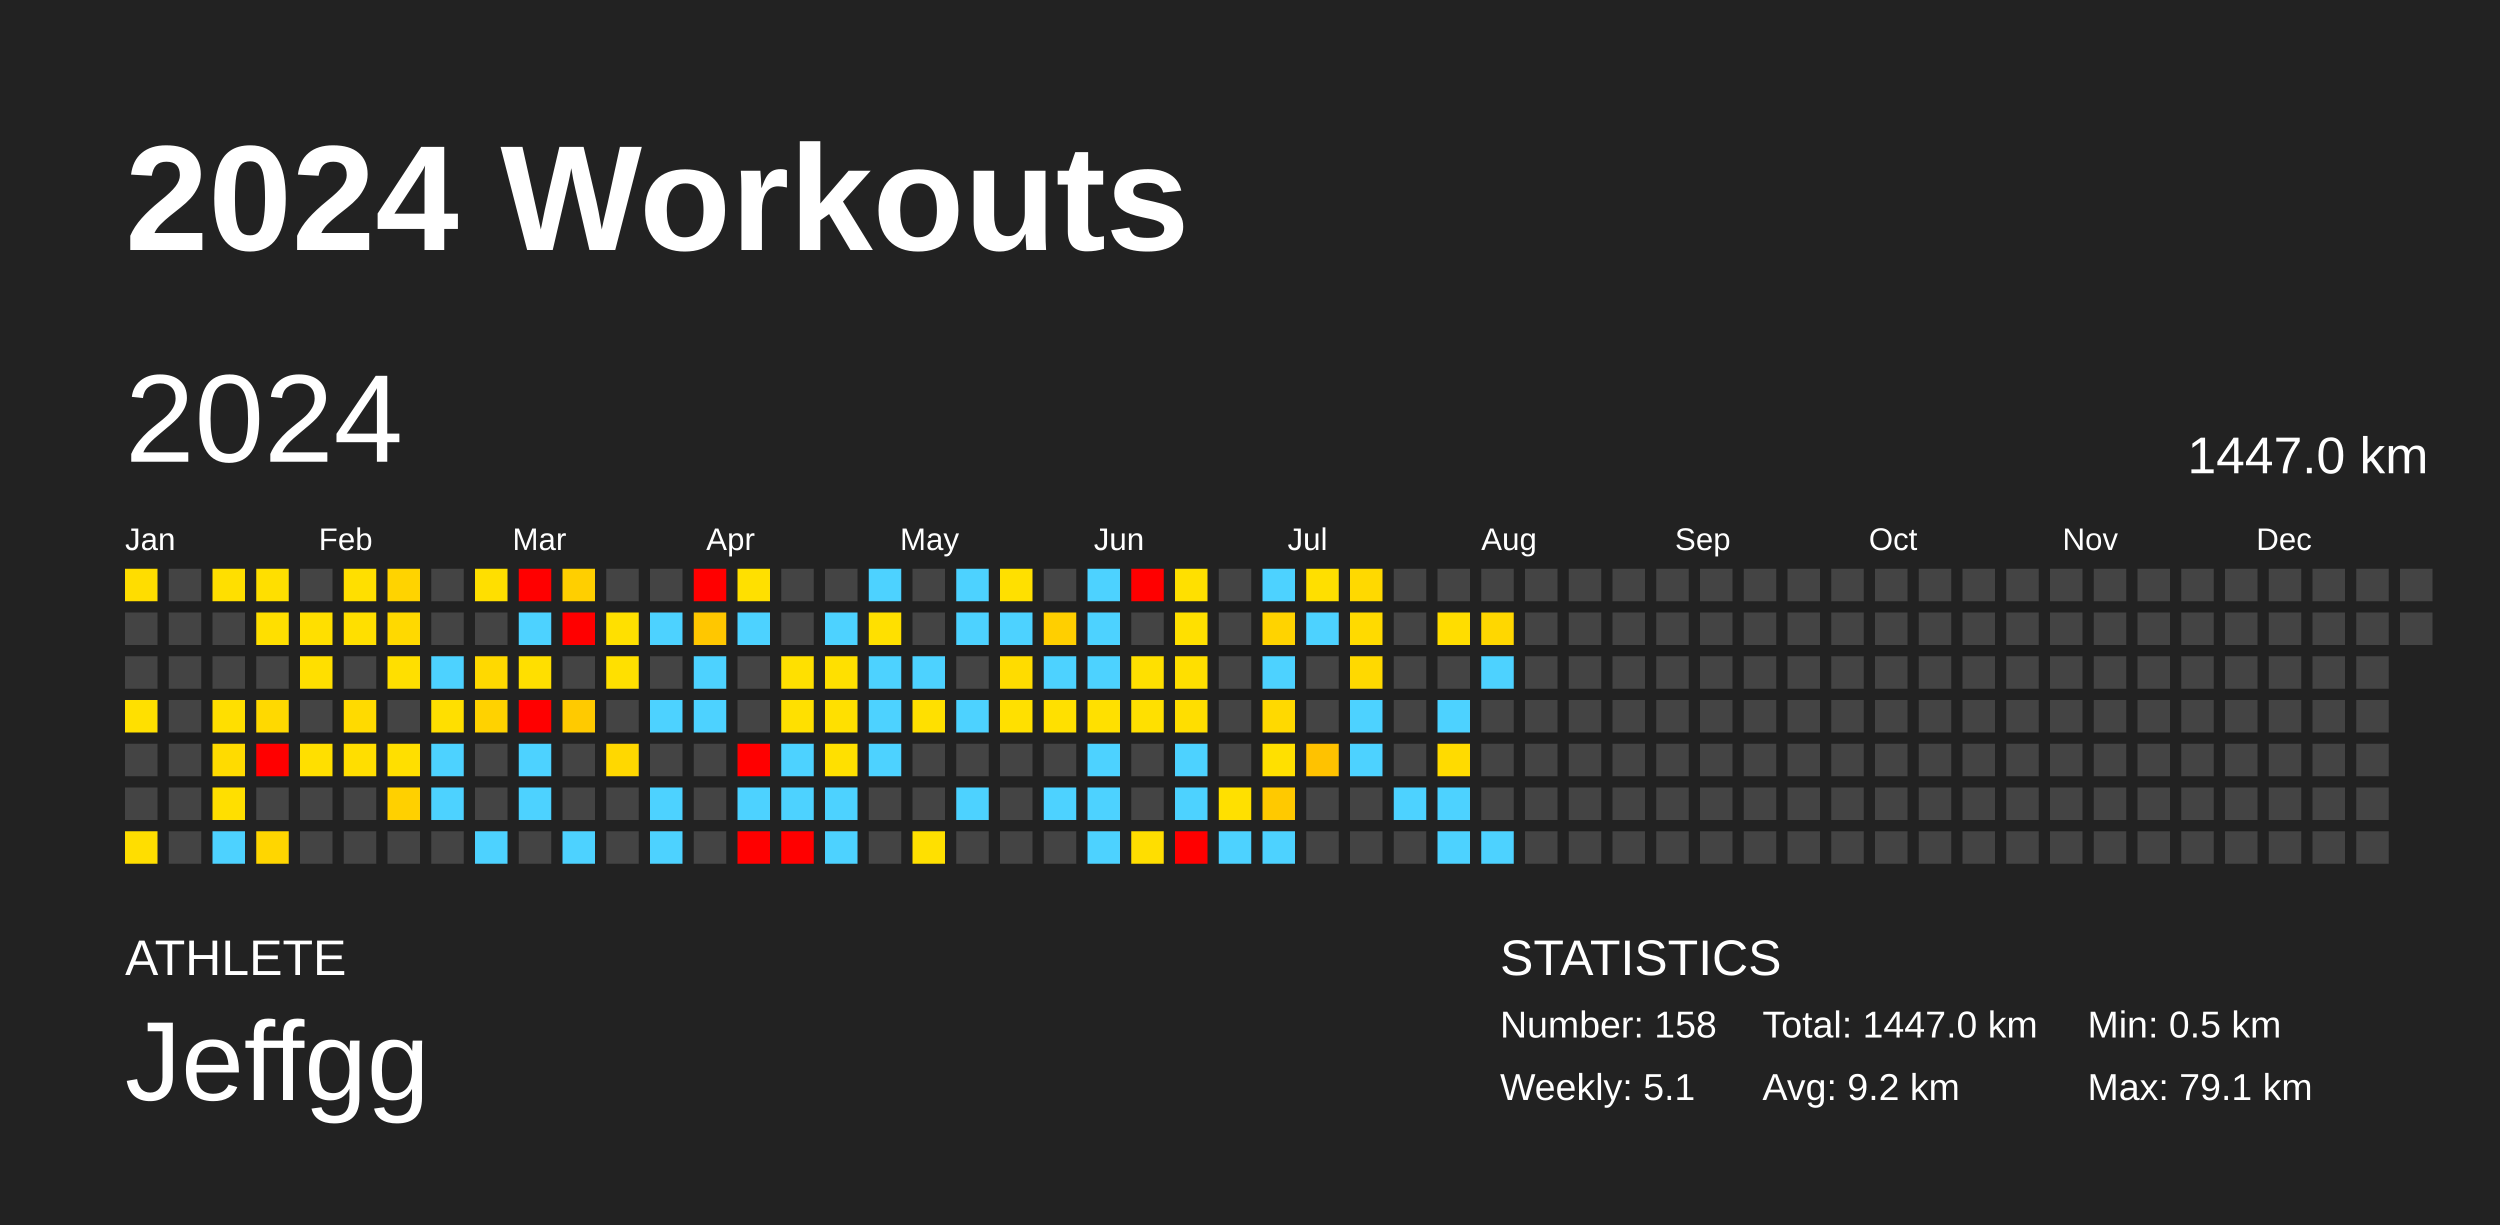
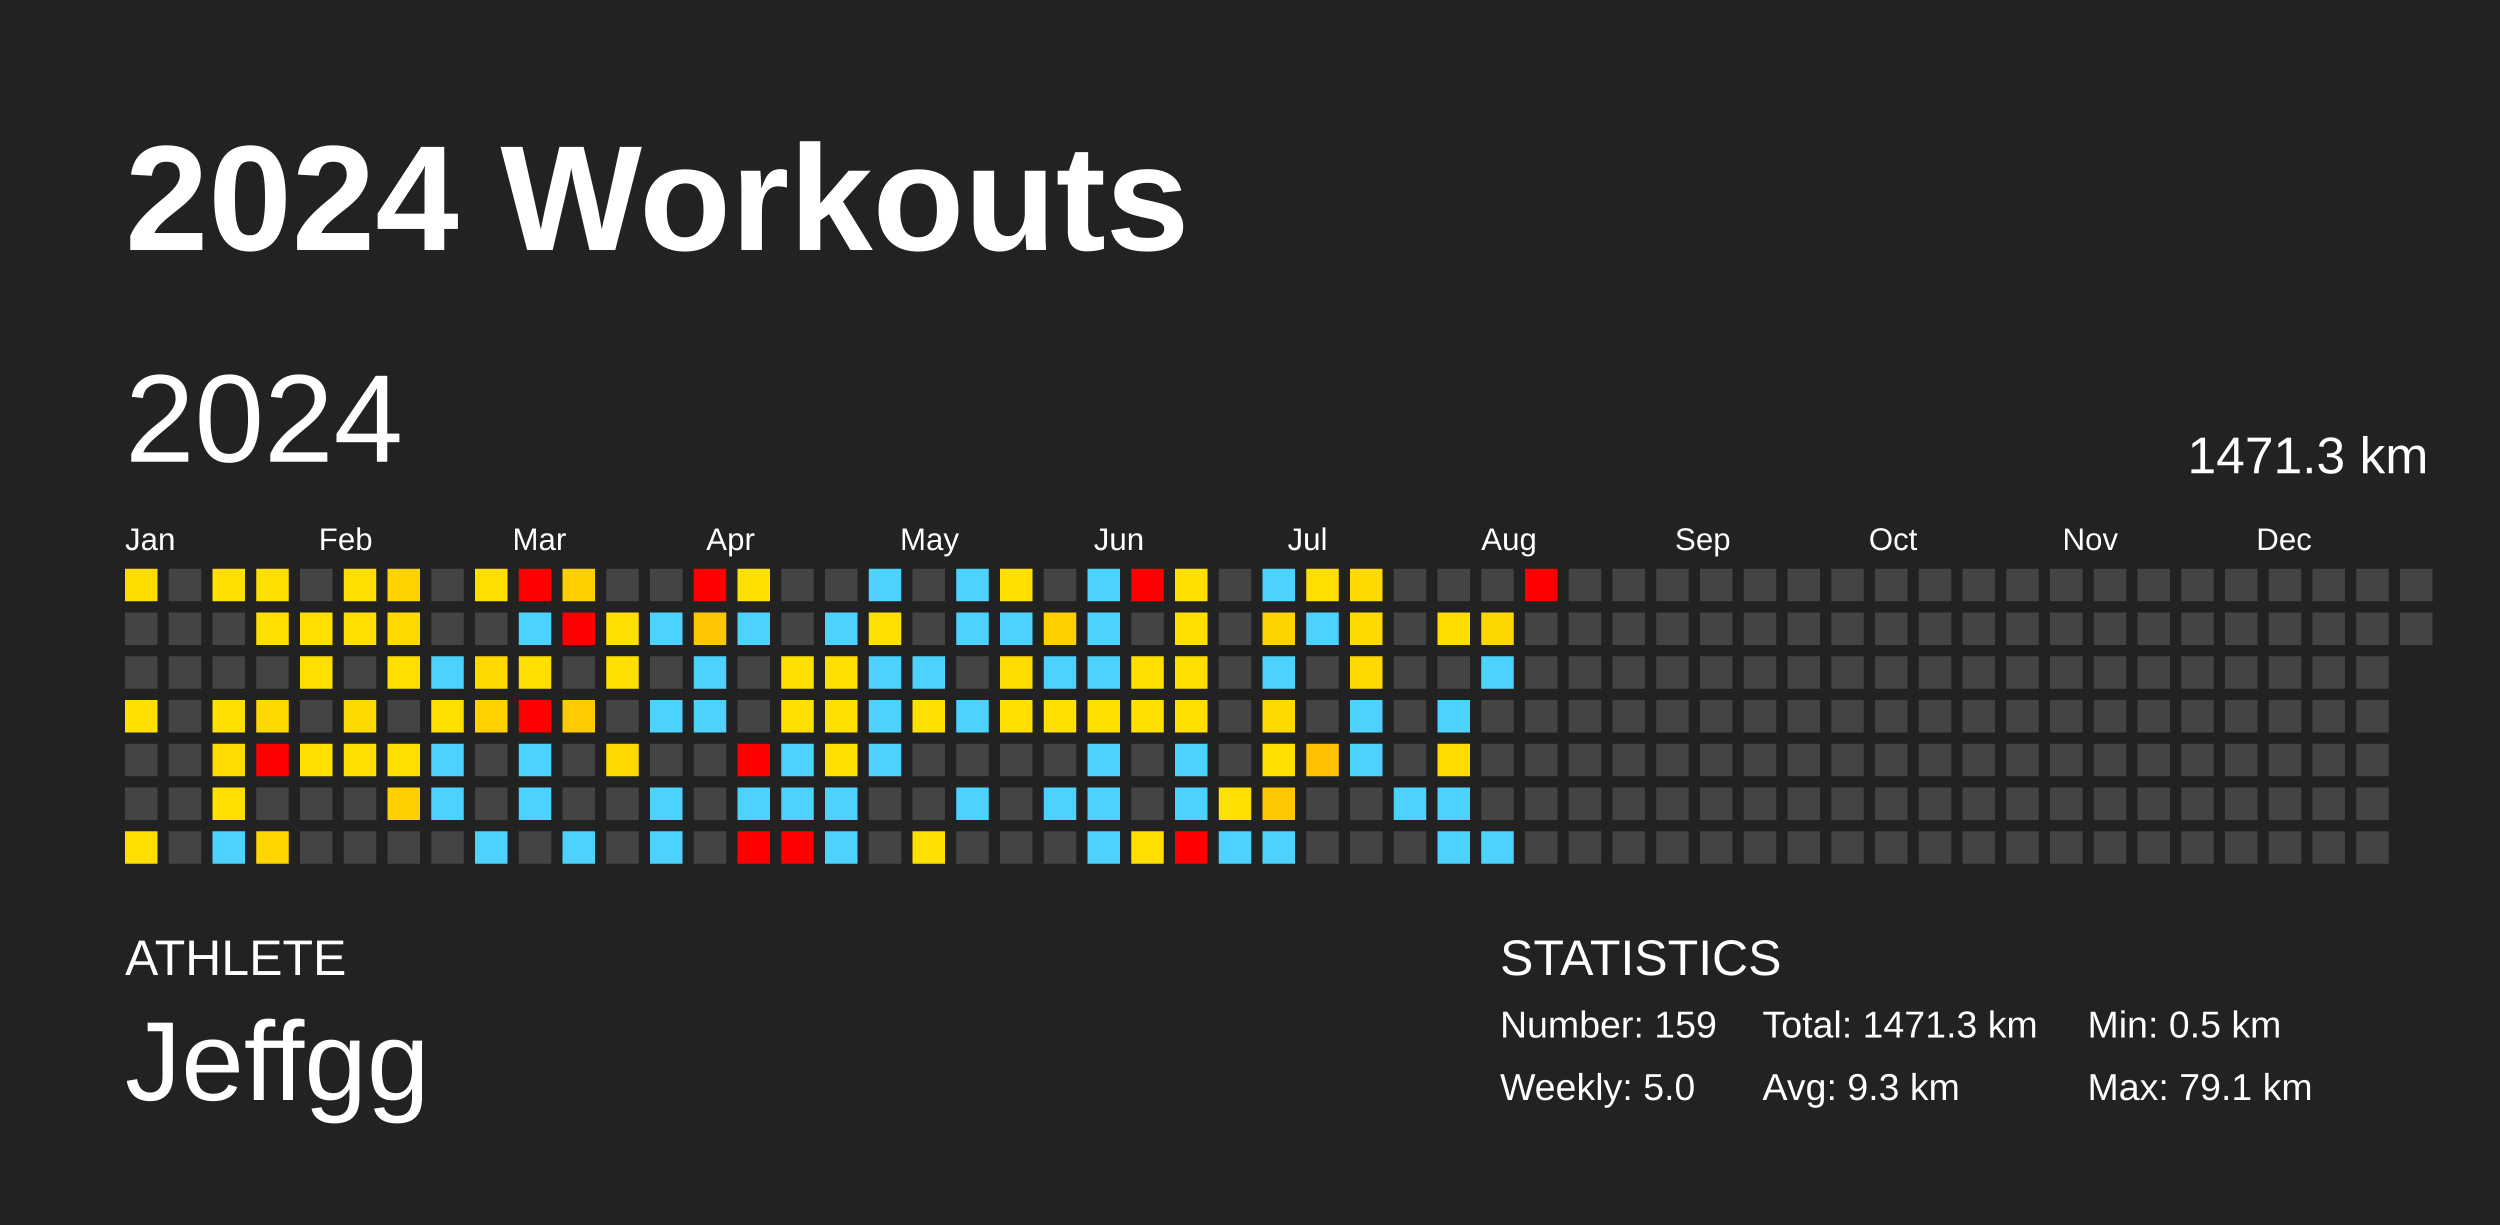
<svg xmlns="http://www.w3.org/2000/svg" baseProfile="full" height="98mm" version="1.1" viewBox="0,0,200,98" width="200mm">
  <defs />
  <rect fill="#222222" height="98" width="200" x="0" y="0" />
  <text fill="#FFFFFF" style="font-size:12px; font-family:Arial; font-weight:bold;" x="10" y="20">2024 Workouts</text>
  <text fill="#FFFFFF" style="font-size:4px; font-family:Arial" x="10" y="78">ATHLETE</text>
  <text fill="#FFFFFF" style="font-size:9px; font-family:Arial" x="10" y="88">Jeffgg</text>
  <text fill="#FFFFFF" style="font-size:4px; font-family:Arial" x="120" y="78">STATISTICS</text>
-   <text fill="#FFFFFF" style="font-size:3px; font-family:Arial" x="120" y="83">Number: 158</text>
-   <text fill="#FFFFFF" style="font-size:3px; font-family:Arial" x="120" y="88">Weekly: 5.1</text>
-   <text fill="#FFFFFF" style="font-size:3px; font-family:Arial" x="141" y="83">Total: 1447.0 km</text>
-   <text fill="#FFFFFF" style="font-size:3px; font-family:Arial" x="141" y="88">Avg: 9.2 km</text>
+   <text fill="#FFFFFF" style="font-size:3px; font-family:Arial" x="120" y="83">Number: 159</text>
+   <text fill="#FFFFFF" style="font-size:3px; font-family:Arial" x="120" y="88">Weekly: 5.0</text>
+   <text fill="#FFFFFF" style="font-size:3px; font-family:Arial" x="141" y="83">Total: 1471.3 km</text>
+   <text fill="#FFFFFF" style="font-size:3px; font-family:Arial" x="141" y="88">Avg: 9.3 km</text>
  <text fill="#FFFFFF" style="font-size:3px; font-family:Arial" x="167" y="83">Min: 0.5 km</text>
  <text fill="#FFFFFF" style="font-size:3px; font-family:Arial" x="167" y="88">Max: 79.1 km</text>
  <text dominant-baseline="hanging" fill="#FFFFFF" style="font-size:10.0px; font-family:Arial;" x="10" y="30">2024</text>
-   <text dominant-baseline="hanging" fill="#FFFFFF" style="font-size:4.125px; font-family:Arial;" x="175" y="35">1447.0 km</text>
+   <text dominant-baseline="hanging" fill="#FFFFFF" style="font-size:4.125px; font-family:Arial;" x="175" y="35">1471.3 km</text>
  <text fill="#FFFFFF" style="font-size:2.5px; font-family:Arial" x="10.0" y="44">Jan</text>
  <text fill="#FFFFFF" style="font-size:2.5px; font-family:Arial" x="25.5" y="44">Feb</text>
  <text fill="#FFFFFF" style="font-size:2.5px; font-family:Arial" x="41.0" y="44">Mar</text>
  <text fill="#FFFFFF" style="font-size:2.5px; font-family:Arial" x="56.5" y="44">Apr</text>
  <text fill="#FFFFFF" style="font-size:2.5px; font-family:Arial" x="72.0" y="44">May</text>
  <text fill="#FFFFFF" style="font-size:2.5px; font-family:Arial" x="87.5" y="44">Jun</text>
  <text fill="#FFFFFF" style="font-size:2.5px; font-family:Arial" x="103.0" y="44">Jul</text>
  <text fill="#FFFFFF" style="font-size:2.5px; font-family:Arial" x="118.5" y="44">Aug</text>
  <text fill="#FFFFFF" style="font-size:2.5px; font-family:Arial" x="134.0" y="44">Sep</text>
  <text fill="#FFFFFF" style="font-size:2.5px; font-family:Arial" x="149.5" y="44">Oct</text>
  <text fill="#FFFFFF" style="font-size:2.5px; font-family:Arial" x="165.0" y="44">Nov</text>
  <text fill="#FFFFFF" style="font-size:2.5px; font-family:Arial" x="180.5" y="44">Dec</text>
  <rect fill="#ffdd00" height="2.6" width="2.6" x="10.0" y="45.5" />
  <rect fill="#444444" height="2.6" width="2.6" x="10.0" y="49.0" />
  <rect fill="#444444" height="2.6" width="2.6" x="10.0" y="52.5" />
  <rect fill="#ffe000" height="2.6" width="2.6" x="10.0" y="56.0" />
  <rect fill="#444444" height="2.6" width="2.6" x="10.0" y="59.5" />
  <rect fill="#444444" height="2.6" width="2.6" x="10.0" y="63.0" />
  <rect fill="#ffde00" height="2.6" width="2.6" x="10.0" y="66.5" />
  <rect fill="#444444" height="2.6" width="2.6" x="13.5" y="45.5" />
  <rect fill="#444444" height="2.6" width="2.6" x="13.5" y="49.0" />
  <rect fill="#444444" height="2.6" width="2.6" x="13.5" y="52.5" />
  <rect fill="#444444" height="2.6" width="2.6" x="13.5" y="56.0" />
  <rect fill="#444444" height="2.6" width="2.6" x="13.5" y="59.5" />
  <rect fill="#444444" height="2.6" width="2.6" x="13.5" y="63.0" />
  <rect fill="#444444" height="2.6" width="2.6" x="13.5" y="66.5" />
  <rect fill="#ffdf00" height="2.6" width="2.6" x="17.0" y="45.5" />
  <rect fill="#444444" height="2.6" width="2.6" x="17.0" y="49.0" />
  <rect fill="#444444" height="2.6" width="2.6" x="17.0" y="52.5" />
  <rect fill="#ffdf00" height="2.6" width="2.6" x="17.0" y="56.0" />
  <rect fill="#ffdb00" height="2.6" width="2.6" x="17.0" y="59.5" />
  <rect fill="#ffdf00" height="2.6" width="2.6" x="17.0" y="63.0" />
  <rect fill="#4dd2ff" height="2.6" width="2.6" x="17.0" y="66.5" />
  <rect fill="#ffdf00" height="2.6" width="2.6" x="20.5" y="45.5" />
  <rect fill="#ffdf00" height="2.6" width="2.6" x="20.5" y="49.0" />
  <rect fill="#444444" height="2.6" width="2.6" x="20.5" y="52.5" />
  <rect fill="#ffd900" height="2.6" width="2.6" x="20.5" y="56.0" />
  <rect fill="red" height="2.6" width="2.6" x="20.5" y="59.5" />
  <rect fill="#444444" height="2.6" width="2.6" x="20.5" y="63.0" />
  <rect fill="#ffd600" height="2.6" width="2.6" x="20.5" y="66.5" />
  <rect fill="#444444" height="2.6" width="2.6" x="24.0" y="45.5" />
  <rect fill="#ffdf00" height="2.6" width="2.6" x="24.0" y="49.0" />
  <rect fill="#ffdf00" height="2.6" width="2.6" x="24.0" y="52.5" />
  <rect fill="#444444" height="2.6" width="2.6" x="24.0" y="56.0" />
  <rect fill="#ffdf00" height="2.6" width="2.6" x="24.0" y="59.5" />
  <rect fill="#444444" height="2.6" width="2.6" x="24.0" y="63.0" />
  <rect fill="#444444" height="2.6" width="2.6" x="24.0" y="66.5" />
  <rect fill="#ffdf00" height="2.6" width="2.6" x="27.5" y="45.5" />
  <rect fill="#ffdf00" height="2.6" width="2.6" x="27.5" y="49.0" />
  <rect fill="#444444" height="2.6" width="2.6" x="27.5" y="52.5" />
  <rect fill="#ffda00" height="2.6" width="2.6" x="27.5" y="56.0" />
  <rect fill="#ffde00" height="2.6" width="2.6" x="27.5" y="59.5" />
  <rect fill="#444444" height="2.6" width="2.6" x="27.5" y="63.0" />
  <rect fill="#444444" height="2.6" width="2.6" x="27.5" y="66.5" />
  <rect fill="#ffd300" height="2.6" width="2.6" x="31.0" y="45.5" />
  <rect fill="#ffd900" height="2.6" width="2.6" x="31.0" y="49.0" />
  <rect fill="#ffdf00" height="2.6" width="2.6" x="31.0" y="52.5" />
  <rect fill="#444444" height="2.6" width="2.6" x="31.0" y="56.0" />
  <rect fill="#ffdf00" height="2.6" width="2.6" x="31.0" y="59.5" />
  <rect fill="#ffd000" height="2.6" width="2.6" x="31.0" y="63.0" />
  <rect fill="#444444" height="2.6" width="2.6" x="31.0" y="66.5" />
  <rect fill="#444444" height="2.6" width="2.6" x="34.5" y="45.5" />
  <rect fill="#444444" height="2.6" width="2.6" x="34.5" y="49.0" />
  <rect fill="#4dd2ff" height="2.6" width="2.6" x="34.5" y="52.5" />
  <rect fill="#ffdf00" height="2.6" width="2.6" x="34.5" y="56.0" />
  <rect fill="#4dd2ff" height="2.6" width="2.6" x="34.5" y="59.5" />
  <rect fill="#4dd2ff" height="2.6" width="2.6" x="34.5" y="63.0" />
  <rect fill="#444444" height="2.6" width="2.6" x="34.5" y="66.5" />
  <rect fill="#ffdf00" height="2.6" width="2.6" x="38.0" y="45.5" />
  <rect fill="#444444" height="2.6" width="2.6" x="38.0" y="49.0" />
  <rect fill="#ffd900" height="2.6" width="2.6" x="38.0" y="52.5" />
  <rect fill="#ffd200" height="2.6" width="2.6" x="38.0" y="56.0" />
  <rect fill="#444444" height="2.6" width="2.6" x="38.0" y="59.5" />
  <rect fill="#444444" height="2.6" width="2.6" x="38.0" y="63.0" />
  <rect fill="#4dd2ff" height="2.6" width="2.6" x="38.0" y="66.5" />
  <rect fill="red" height="2.6" width="2.6" x="41.5" y="45.5" />
  <rect fill="#4dd2ff" height="2.6" width="2.6" x="41.5" y="49.0" />
  <rect fill="#ffdf00" height="2.6" width="2.6" x="41.5" y="52.5" />
  <rect fill="red" height="2.6" width="2.6" x="41.5" y="56.0" />
  <rect fill="#4dd2ff" height="2.6" width="2.6" x="41.5" y="59.5" />
  <rect fill="#4dd2ff" height="2.6" width="2.6" x="41.5" y="63.0" />
  <rect fill="#444444" height="2.6" width="2.6" x="41.5" y="66.5" />
  <rect fill="#ffcf00" height="2.6" width="2.6" x="45.0" y="45.5" />
  <rect fill="red" height="2.6" width="2.6" x="45.0" y="49.0" />
  <rect fill="#444444" height="2.6" width="2.6" x="45.0" y="52.5" />
  <rect fill="#ffca00" height="2.6" width="2.6" x="45.0" y="56.0" />
  <rect fill="#444444" height="2.6" width="2.6" x="45.0" y="59.5" />
  <rect fill="#444444" height="2.6" width="2.6" x="45.0" y="63.0" />
  <rect fill="#4dd2ff" height="2.6" width="2.6" x="45.0" y="66.5" />
  <rect fill="#444444" height="2.6" width="2.6" x="48.5" y="45.5" />
  <rect fill="#ffe000" height="2.6" width="2.6" x="48.5" y="49.0" />
  <rect fill="#ffe000" height="2.6" width="2.6" x="48.5" y="52.5" />
  <rect fill="#444444" height="2.6" width="2.6" x="48.5" y="56.0" />
  <rect fill="#ffd800" height="2.6" width="2.6" x="48.5" y="59.5" />
  <rect fill="#444444" height="2.6" width="2.6" x="48.5" y="63.0" />
  <rect fill="#444444" height="2.6" width="2.6" x="48.5" y="66.5" />
  <rect fill="#444444" height="2.6" width="2.6" x="52.0" y="45.5" />
  <rect fill="#4dd2ff" height="2.6" width="2.6" x="52.0" y="49.0" />
  <rect fill="#444444" height="2.6" width="2.6" x="52.0" y="52.5" />
  <rect fill="#4dd2ff" height="2.6" width="2.6" x="52.0" y="56.0" />
  <rect fill="#444444" height="2.6" width="2.6" x="52.0" y="59.5" />
  <rect fill="#4dd2ff" height="2.6" width="2.6" x="52.0" y="63.0" />
  <rect fill="#4dd2ff" height="2.6" width="2.6" x="52.0" y="66.5" />
  <rect fill="red" height="2.6" width="2.6" x="55.5" y="45.5" />
  <rect fill="#ffc700" height="2.6" width="2.6" x="55.5" y="49.0" />
  <rect fill="#4dd2ff" height="2.6" width="2.6" x="55.5" y="52.5" />
  <rect fill="#4dd2ff" height="2.6" width="2.6" x="55.5" y="56.0" />
  <rect fill="#444444" height="2.6" width="2.6" x="55.5" y="59.5" />
  <rect fill="#444444" height="2.6" width="2.6" x="55.5" y="63.0" />
  <rect fill="#444444" height="2.6" width="2.6" x="55.5" y="66.5" />
  <rect fill="#ffe000" height="2.6" width="2.6" x="59.0" y="45.5" />
  <rect fill="#4dd2ff" height="2.6" width="2.6" x="59.0" y="49.0" />
  <rect fill="#444444" height="2.6" width="2.6" x="59.0" y="52.5" />
  <rect fill="#444444" height="2.6" width="2.6" x="59.0" y="56.0" />
  <rect fill="red" height="2.6" width="2.6" x="59.0" y="59.5" />
  <rect fill="#4dd2ff" height="2.6" width="2.6" x="59.0" y="63.0" />
  <rect fill="red" height="2.6" width="2.6" x="59.0" y="66.5" />
  <rect fill="#444444" height="2.6" width="2.6" x="62.5" y="45.5" />
  <rect fill="#444444" height="2.6" width="2.6" x="62.5" y="49.0" />
  <rect fill="#ffe000" height="2.6" width="2.6" x="62.5" y="52.5" />
  <rect fill="#ffe000" height="2.6" width="2.6" x="62.5" y="56.0" />
  <rect fill="#4dd2ff" height="2.6" width="2.6" x="62.5" y="59.5" />
  <rect fill="#4dd2ff" height="2.6" width="2.6" x="62.5" y="63.0" />
  <rect fill="red" height="2.6" width="2.6" x="62.5" y="66.5" />
  <rect fill="#444444" height="2.6" width="2.6" x="66.0" y="45.5" />
  <rect fill="#4dd2ff" height="2.6" width="2.6" x="66.0" y="49.0" />
  <rect fill="#ffe000" height="2.6" width="2.6" x="66.0" y="52.5" />
  <rect fill="#ffe000" height="2.6" width="2.6" x="66.0" y="56.0" />
  <rect fill="#ffe000" height="2.6" width="2.6" x="66.0" y="59.5" />
  <rect fill="#4dd2ff" height="2.6" width="2.6" x="66.0" y="63.0" />
  <rect fill="#4dd2ff" height="2.6" width="2.6" x="66.0" y="66.5" />
  <rect fill="#4dd2ff" height="2.6" width="2.6" x="69.5" y="45.5" />
  <rect fill="#ffe000" height="2.6" width="2.6" x="69.5" y="49.0" />
  <rect fill="#4dd2ff" height="2.6" width="2.6" x="69.5" y="52.5" />
  <rect fill="#4dd2ff" height="2.6" width="2.6" x="69.5" y="56.0" />
  <rect fill="#4dd2ff" height="2.6" width="2.6" x="69.5" y="59.5" />
  <rect fill="#444444" height="2.6" width="2.6" x="69.5" y="63.0" />
  <rect fill="#444444" height="2.6" width="2.6" x="69.5" y="66.5" />
  <rect fill="#444444" height="2.6" width="2.6" x="73.0" y="45.5" />
  <rect fill="#444444" height="2.6" width="2.6" x="73.0" y="49.0" />
  <rect fill="#4dd2ff" height="2.6" width="2.6" x="73.0" y="52.5" />
  <rect fill="#ffe000" height="2.6" width="2.6" x="73.0" y="56.0" />
  <rect fill="#444444" height="2.6" width="2.6" x="73.0" y="59.5" />
  <rect fill="#444444" height="2.6" width="2.6" x="73.0" y="63.0" />
  <rect fill="#ffe000" height="2.6" width="2.6" x="73.0" y="66.5" />
  <rect fill="#4dd2ff" height="2.6" width="2.6" x="76.5" y="45.5" />
  <rect fill="#4dd2ff" height="2.6" width="2.6" x="76.5" y="49.0" />
  <rect fill="#444444" height="2.6" width="2.6" x="76.5" y="52.5" />
  <rect fill="#4dd2ff" height="2.6" width="2.6" x="76.5" y="56.0" />
  <rect fill="#444444" height="2.6" width="2.6" x="76.5" y="59.5" />
  <rect fill="#4dd2ff" height="2.6" width="2.6" x="76.5" y="63.0" />
  <rect fill="#444444" height="2.6" width="2.6" x="76.5" y="66.5" />
  <rect fill="#ffe000" height="2.6" width="2.6" x="80.0" y="45.5" />
  <rect fill="#4dd2ff" height="2.6" width="2.6" x="80.0" y="49.0" />
  <rect fill="#ffdc00" height="2.6" width="2.6" x="80.0" y="52.5" />
  <rect fill="#ffe000" height="2.6" width="2.6" x="80.0" y="56.0" />
  <rect fill="#444444" height="2.6" width="2.6" x="80.0" y="59.5" />
  <rect fill="#444444" height="2.6" width="2.6" x="80.0" y="63.0" />
  <rect fill="#444444" height="2.6" width="2.6" x="80.0" y="66.5" />
  <rect fill="#444444" height="2.6" width="2.6" x="83.5" y="45.5" />
  <rect fill="#ffcf00" height="2.6" width="2.6" x="83.5" y="49.0" />
  <rect fill="#4dd2ff" height="2.6" width="2.6" x="83.5" y="52.5" />
  <rect fill="#ffe000" height="2.6" width="2.6" x="83.5" y="56.0" />
  <rect fill="#444444" height="2.6" width="2.6" x="83.5" y="59.5" />
  <rect fill="#4dd2ff" height="2.6" width="2.6" x="83.5" y="63.0" />
  <rect fill="#444444" height="2.6" width="2.6" x="83.5" y="66.5" />
  <rect fill="#4dd2ff" height="2.6" width="2.6" x="87.0" y="45.5" />
  <rect fill="#4dd2ff" height="2.6" width="2.6" x="87.0" y="49.0" />
  <rect fill="#4dd2ff" height="2.6" width="2.6" x="87.0" y="52.5" />
  <rect fill="#ffe000" height="2.6" width="2.6" x="87.0" y="56.0" />
  <rect fill="#4dd2ff" height="2.6" width="2.6" x="87.0" y="59.5" />
  <rect fill="#4dd2ff" height="2.6" width="2.6" x="87.0" y="63.0" />
  <rect fill="#4dd2ff" height="2.6" width="2.6" x="87.0" y="66.5" />
  <rect fill="red" height="2.6" width="2.6" x="90.5" y="45.5" />
  <rect fill="#444444" height="2.6" width="2.6" x="90.5" y="49.0" />
  <rect fill="#ffe000" height="2.6" width="2.6" x="90.5" y="52.5" />
  <rect fill="#ffe000" height="2.6" width="2.6" x="90.5" y="56.0" />
  <rect fill="#444444" height="2.6" width="2.6" x="90.5" y="59.5" />
  <rect fill="#444444" height="2.6" width="2.6" x="90.5" y="63.0" />
  <rect fill="#ffde00" height="2.6" width="2.6" x="90.5" y="66.5" />
  <rect fill="#ffe000" height="2.6" width="2.6" x="94.0" y="45.5" />
  <rect fill="#ffe000" height="2.6" width="2.6" x="94.0" y="49.0" />
  <rect fill="#ffdf00" height="2.6" width="2.6" x="94.0" y="52.5" />
  <rect fill="#ffde00" height="2.6" width="2.6" x="94.0" y="56.0" />
  <rect fill="#4dd2ff" height="2.6" width="2.6" x="94.0" y="59.5" />
  <rect fill="#4dd2ff" height="2.6" width="2.6" x="94.0" y="63.0" />
  <rect fill="red" height="2.6" width="2.6" x="94.0" y="66.5" />
  <rect fill="#444444" height="2.6" width="2.6" x="97.5" y="45.5" />
  <rect fill="#444444" height="2.6" width="2.6" x="97.5" y="49.0" />
  <rect fill="#444444" height="2.6" width="2.6" x="97.5" y="52.5" />
  <rect fill="#444444" height="2.6" width="2.6" x="97.5" y="56.0" />
  <rect fill="#444444" height="2.6" width="2.6" x="97.5" y="59.5" />
  <rect fill="#ffe000" height="2.6" width="2.6" x="97.5" y="63.0" />
  <rect fill="#4dd2ff" height="2.6" width="2.6" x="97.5" y="66.5" />
  <rect fill="#4dd2ff" height="2.6" width="2.6" x="101.0" y="45.5" />
  <rect fill="#ffd300" height="2.6" width="2.6" x="101.0" y="49.0" />
  <rect fill="#4dd2ff" height="2.6" width="2.6" x="101.0" y="52.5" />
  <rect fill="#ffd900" height="2.6" width="2.6" x="101.0" y="56.0" />
  <rect fill="#ffe000" height="2.6" width="2.6" x="101.0" y="59.5" />
  <rect fill="#ffc900" height="2.6" width="2.6" x="101.0" y="63.0" />
  <rect fill="#4dd2ff" height="2.6" width="2.6" x="101.0" y="66.5" />
  <rect fill="#ffdf00" height="2.6" width="2.6" x="104.5" y="45.5" />
  <rect fill="#4dd2ff" height="2.6" width="2.6" x="104.5" y="49.0" />
  <rect fill="#444444" height="2.6" width="2.6" x="104.5" y="52.5" />
  <rect fill="#444444" height="2.6" width="2.6" x="104.5" y="56.0" />
  <rect fill="#ffc200" height="2.6" width="2.6" x="104.5" y="59.5" />
  <rect fill="#444444" height="2.6" width="2.6" x="104.5" y="63.0" />
  <rect fill="#444444" height="2.6" width="2.6" x="104.5" y="66.5" />
  <rect fill="#ffd900" height="2.6" width="2.6" x="108.0" y="45.5" />
  <rect fill="#ffda00" height="2.6" width="2.6" x="108.0" y="49.0" />
  <rect fill="#ffd900" height="2.6" width="2.6" x="108.0" y="52.5" />
  <rect fill="#4dd2ff" height="2.6" width="2.6" x="108.0" y="56.0" />
  <rect fill="#4dd2ff" height="2.6" width="2.6" x="108.0" y="59.5" />
  <rect fill="#444444" height="2.6" width="2.6" x="108.0" y="63.0" />
  <rect fill="#444444" height="2.6" width="2.6" x="108.0" y="66.5" />
  <rect fill="#444444" height="2.6" width="2.6" x="111.5" y="45.5" />
  <rect fill="#444444" height="2.6" width="2.6" x="111.5" y="49.0" />
  <rect fill="#444444" height="2.6" width="2.6" x="111.5" y="52.5" />
  <rect fill="#444444" height="2.6" width="2.6" x="111.5" y="56.0" />
  <rect fill="#444444" height="2.6" width="2.6" x="111.5" y="59.5" />
  <rect fill="#4dd2ff" height="2.6" width="2.6" x="111.5" y="63.0" />
  <rect fill="#444444" height="2.6" width="2.6" x="111.5" y="66.5" />
  <rect fill="#444444" height="2.6" width="2.6" x="115.0" y="45.5" />
  <rect fill="#ffdd00" height="2.6" width="2.6" x="115.0" y="49.0" />
  <rect fill="#444444" height="2.6" width="2.6" x="115.0" y="52.5" />
  <rect fill="#4dd2ff" height="2.6" width="2.6" x="115.0" y="56.0" />
  <rect fill="#ffdb00" height="2.6" width="2.6" x="115.0" y="59.5" />
  <rect fill="#4dd2ff" height="2.6" width="2.6" x="115.0" y="63.0" />
  <rect fill="#4dd2ff" height="2.6" width="2.6" x="115.0" y="66.5" />
  <rect fill="#444444" height="2.6" width="2.6" x="118.5" y="45.5" />
  <rect fill="#ffd700" height="2.6" width="2.6" x="118.5" y="49.0" />
  <rect fill="#4dd2ff" height="2.6" width="2.6" x="118.5" y="52.5" />
  <rect fill="#444444" height="2.6" width="2.6" x="118.5" y="56.0" />
  <rect fill="#444444" height="2.6" width="2.6" x="118.5" y="59.5" />
  <rect fill="#444444" height="2.6" width="2.6" x="118.5" y="63.0" />
  <rect fill="#4dd2ff" height="2.6" width="2.6" x="118.5" y="66.5" />
-   <rect fill="#444444" height="2.6" width="2.6" x="122.0" y="45.5" />
+   <rect fill="red" height="2.6" width="2.6" x="122.0" y="45.5" />
  <rect fill="#444444" height="2.6" width="2.6" x="122.0" y="49.0" />
  <rect fill="#444444" height="2.6" width="2.6" x="122.0" y="52.5" />
  <rect fill="#444444" height="2.6" width="2.6" x="122.0" y="56.0" />
  <rect fill="#444444" height="2.6" width="2.6" x="122.0" y="59.5" />
  <rect fill="#444444" height="2.6" width="2.6" x="122.0" y="63.0" />
  <rect fill="#444444" height="2.6" width="2.6" x="122.0" y="66.5" />
  <rect fill="#444444" height="2.6" width="2.6" x="125.5" y="45.5" />
  <rect fill="#444444" height="2.6" width="2.6" x="125.5" y="49.0" />
  <rect fill="#444444" height="2.6" width="2.6" x="125.5" y="52.5" />
  <rect fill="#444444" height="2.6" width="2.6" x="125.5" y="56.0" />
  <rect fill="#444444" height="2.6" width="2.6" x="125.5" y="59.5" />
  <rect fill="#444444" height="2.6" width="2.6" x="125.5" y="63.0" />
  <rect fill="#444444" height="2.6" width="2.6" x="125.5" y="66.5" />
  <rect fill="#444444" height="2.6" width="2.6" x="129.0" y="45.5" />
  <rect fill="#444444" height="2.6" width="2.6" x="129.0" y="49.0" />
  <rect fill="#444444" height="2.6" width="2.6" x="129.0" y="52.5" />
  <rect fill="#444444" height="2.6" width="2.6" x="129.0" y="56.0" />
  <rect fill="#444444" height="2.6" width="2.6" x="129.0" y="59.5" />
  <rect fill="#444444" height="2.6" width="2.6" x="129.0" y="63.0" />
  <rect fill="#444444" height="2.6" width="2.6" x="129.0" y="66.5" />
  <rect fill="#444444" height="2.6" width="2.6" x="132.5" y="45.5" />
  <rect fill="#444444" height="2.6" width="2.6" x="132.5" y="49.0" />
  <rect fill="#444444" height="2.6" width="2.6" x="132.5" y="52.5" />
  <rect fill="#444444" height="2.6" width="2.6" x="132.5" y="56.0" />
  <rect fill="#444444" height="2.6" width="2.6" x="132.5" y="59.5" />
  <rect fill="#444444" height="2.6" width="2.6" x="132.5" y="63.0" />
  <rect fill="#444444" height="2.6" width="2.6" x="132.5" y="66.5" />
  <rect fill="#444444" height="2.6" width="2.6" x="136.0" y="45.5" />
  <rect fill="#444444" height="2.6" width="2.6" x="136.0" y="49.0" />
  <rect fill="#444444" height="2.6" width="2.6" x="136.0" y="52.5" />
  <rect fill="#444444" height="2.6" width="2.6" x="136.0" y="56.0" />
  <rect fill="#444444" height="2.6" width="2.6" x="136.0" y="59.5" />
  <rect fill="#444444" height="2.6" width="2.6" x="136.0" y="63.0" />
  <rect fill="#444444" height="2.6" width="2.6" x="136.0" y="66.5" />
  <rect fill="#444444" height="2.6" width="2.6" x="139.5" y="45.5" />
  <rect fill="#444444" height="2.6" width="2.6" x="139.5" y="49.0" />
  <rect fill="#444444" height="2.6" width="2.6" x="139.5" y="52.5" />
  <rect fill="#444444" height="2.6" width="2.6" x="139.5" y="56.0" />
  <rect fill="#444444" height="2.6" width="2.6" x="139.5" y="59.5" />
  <rect fill="#444444" height="2.6" width="2.6" x="139.5" y="63.0" />
  <rect fill="#444444" height="2.6" width="2.6" x="139.5" y="66.5" />
  <rect fill="#444444" height="2.6" width="2.6" x="143.0" y="45.5" />
  <rect fill="#444444" height="2.6" width="2.6" x="143.0" y="49.0" />
  <rect fill="#444444" height="2.6" width="2.6" x="143.0" y="52.5" />
  <rect fill="#444444" height="2.6" width="2.6" x="143.0" y="56.0" />
  <rect fill="#444444" height="2.6" width="2.6" x="143.0" y="59.5" />
  <rect fill="#444444" height="2.6" width="2.6" x="143.0" y="63.0" />
  <rect fill="#444444" height="2.6" width="2.6" x="143.0" y="66.5" />
  <rect fill="#444444" height="2.6" width="2.6" x="146.5" y="45.5" />
  <rect fill="#444444" height="2.6" width="2.6" x="146.5" y="49.0" />
  <rect fill="#444444" height="2.6" width="2.6" x="146.5" y="52.5" />
  <rect fill="#444444" height="2.6" width="2.6" x="146.5" y="56.0" />
  <rect fill="#444444" height="2.6" width="2.6" x="146.5" y="59.5" />
  <rect fill="#444444" height="2.6" width="2.6" x="146.5" y="63.0" />
  <rect fill="#444444" height="2.6" width="2.6" x="146.5" y="66.5" />
  <rect fill="#444444" height="2.6" width="2.6" x="150.0" y="45.5" />
  <rect fill="#444444" height="2.6" width="2.6" x="150.0" y="49.0" />
  <rect fill="#444444" height="2.6" width="2.6" x="150.0" y="52.5" />
  <rect fill="#444444" height="2.6" width="2.6" x="150.0" y="56.0" />
  <rect fill="#444444" height="2.6" width="2.6" x="150.0" y="59.5" />
  <rect fill="#444444" height="2.6" width="2.6" x="150.0" y="63.0" />
  <rect fill="#444444" height="2.6" width="2.6" x="150.0" y="66.5" />
  <rect fill="#444444" height="2.6" width="2.6" x="153.5" y="45.5" />
  <rect fill="#444444" height="2.6" width="2.6" x="153.5" y="49.0" />
  <rect fill="#444444" height="2.6" width="2.6" x="153.5" y="52.5" />
  <rect fill="#444444" height="2.6" width="2.6" x="153.5" y="56.0" />
  <rect fill="#444444" height="2.6" width="2.6" x="153.5" y="59.5" />
  <rect fill="#444444" height="2.6" width="2.6" x="153.5" y="63.0" />
  <rect fill="#444444" height="2.6" width="2.6" x="153.5" y="66.5" />
  <rect fill="#444444" height="2.6" width="2.6" x="157.0" y="45.5" />
  <rect fill="#444444" height="2.6" width="2.6" x="157.0" y="49.0" />
  <rect fill="#444444" height="2.6" width="2.6" x="157.0" y="52.5" />
  <rect fill="#444444" height="2.6" width="2.6" x="157.0" y="56.0" />
  <rect fill="#444444" height="2.6" width="2.6" x="157.0" y="59.5" />
  <rect fill="#444444" height="2.6" width="2.6" x="157.0" y="63.0" />
  <rect fill="#444444" height="2.6" width="2.6" x="157.0" y="66.5" />
  <rect fill="#444444" height="2.6" width="2.6" x="160.5" y="45.5" />
  <rect fill="#444444" height="2.6" width="2.6" x="160.5" y="49.0" />
  <rect fill="#444444" height="2.6" width="2.6" x="160.5" y="52.5" />
  <rect fill="#444444" height="2.6" width="2.6" x="160.5" y="56.0" />
  <rect fill="#444444" height="2.6" width="2.6" x="160.5" y="59.5" />
  <rect fill="#444444" height="2.6" width="2.6" x="160.5" y="63.0" />
  <rect fill="#444444" height="2.6" width="2.6" x="160.5" y="66.5" />
  <rect fill="#444444" height="2.6" width="2.6" x="164.0" y="45.5" />
  <rect fill="#444444" height="2.6" width="2.6" x="164.0" y="49.0" />
  <rect fill="#444444" height="2.6" width="2.6" x="164.0" y="52.5" />
  <rect fill="#444444" height="2.6" width="2.6" x="164.0" y="56.0" />
  <rect fill="#444444" height="2.6" width="2.6" x="164.0" y="59.5" />
  <rect fill="#444444" height="2.6" width="2.6" x="164.0" y="63.0" />
  <rect fill="#444444" height="2.6" width="2.6" x="164.0" y="66.5" />
  <rect fill="#444444" height="2.6" width="2.6" x="167.5" y="45.5" />
  <rect fill="#444444" height="2.6" width="2.6" x="167.5" y="49.0" />
  <rect fill="#444444" height="2.6" width="2.6" x="167.5" y="52.5" />
  <rect fill="#444444" height="2.6" width="2.6" x="167.5" y="56.0" />
  <rect fill="#444444" height="2.6" width="2.6" x="167.5" y="59.5" />
  <rect fill="#444444" height="2.6" width="2.6" x="167.5" y="63.0" />
  <rect fill="#444444" height="2.6" width="2.6" x="167.5" y="66.5" />
  <rect fill="#444444" height="2.6" width="2.6" x="171.0" y="45.5" />
  <rect fill="#444444" height="2.6" width="2.6" x="171.0" y="49.0" />
  <rect fill="#444444" height="2.6" width="2.6" x="171.0" y="52.5" />
  <rect fill="#444444" height="2.6" width="2.6" x="171.0" y="56.0" />
  <rect fill="#444444" height="2.6" width="2.6" x="171.0" y="59.5" />
  <rect fill="#444444" height="2.6" width="2.6" x="171.0" y="63.0" />
  <rect fill="#444444" height="2.6" width="2.6" x="171.0" y="66.5" />
  <rect fill="#444444" height="2.6" width="2.6" x="174.5" y="45.5" />
  <rect fill="#444444" height="2.6" width="2.6" x="174.5" y="49.0" />
  <rect fill="#444444" height="2.6" width="2.6" x="174.5" y="52.5" />
  <rect fill="#444444" height="2.6" width="2.6" x="174.5" y="56.0" />
  <rect fill="#444444" height="2.6" width="2.6" x="174.5" y="59.5" />
  <rect fill="#444444" height="2.6" width="2.6" x="174.5" y="63.0" />
  <rect fill="#444444" height="2.6" width="2.6" x="174.5" y="66.5" />
  <rect fill="#444444" height="2.6" width="2.6" x="178.0" y="45.5" />
  <rect fill="#444444" height="2.6" width="2.6" x="178.0" y="49.0" />
  <rect fill="#444444" height="2.6" width="2.6" x="178.0" y="52.5" />
  <rect fill="#444444" height="2.6" width="2.6" x="178.0" y="56.0" />
  <rect fill="#444444" height="2.6" width="2.6" x="178.0" y="59.5" />
  <rect fill="#444444" height="2.6" width="2.6" x="178.0" y="63.0" />
  <rect fill="#444444" height="2.6" width="2.6" x="178.0" y="66.5" />
  <rect fill="#444444" height="2.6" width="2.6" x="181.5" y="45.5" />
  <rect fill="#444444" height="2.6" width="2.6" x="181.5" y="49.0" />
  <rect fill="#444444" height="2.6" width="2.6" x="181.5" y="52.5" />
  <rect fill="#444444" height="2.6" width="2.6" x="181.5" y="56.0" />
  <rect fill="#444444" height="2.6" width="2.6" x="181.5" y="59.5" />
  <rect fill="#444444" height="2.6" width="2.6" x="181.5" y="63.0" />
  <rect fill="#444444" height="2.6" width="2.6" x="181.5" y="66.5" />
  <rect fill="#444444" height="2.6" width="2.6" x="185.0" y="45.5" />
  <rect fill="#444444" height="2.6" width="2.6" x="185.0" y="49.0" />
  <rect fill="#444444" height="2.6" width="2.6" x="185.0" y="52.5" />
  <rect fill="#444444" height="2.6" width="2.6" x="185.0" y="56.0" />
  <rect fill="#444444" height="2.6" width="2.6" x="185.0" y="59.5" />
  <rect fill="#444444" height="2.6" width="2.6" x="185.0" y="63.0" />
  <rect fill="#444444" height="2.6" width="2.6" x="185.0" y="66.5" />
  <rect fill="#444444" height="2.6" width="2.6" x="188.5" y="45.5" />
  <rect fill="#444444" height="2.6" width="2.6" x="188.5" y="49.0" />
  <rect fill="#444444" height="2.6" width="2.6" x="188.5" y="52.5" />
  <rect fill="#444444" height="2.6" width="2.6" x="188.5" y="56.0" />
  <rect fill="#444444" height="2.6" width="2.6" x="188.5" y="59.5" />
  <rect fill="#444444" height="2.6" width="2.6" x="188.5" y="63.0" />
  <rect fill="#444444" height="2.6" width="2.6" x="188.5" y="66.5" />
  <rect fill="#444444" height="2.6" width="2.6" x="192.0" y="45.5" />
  <rect fill="#444444" height="2.6" width="2.6" x="192.0" y="49.0" />
</svg>
